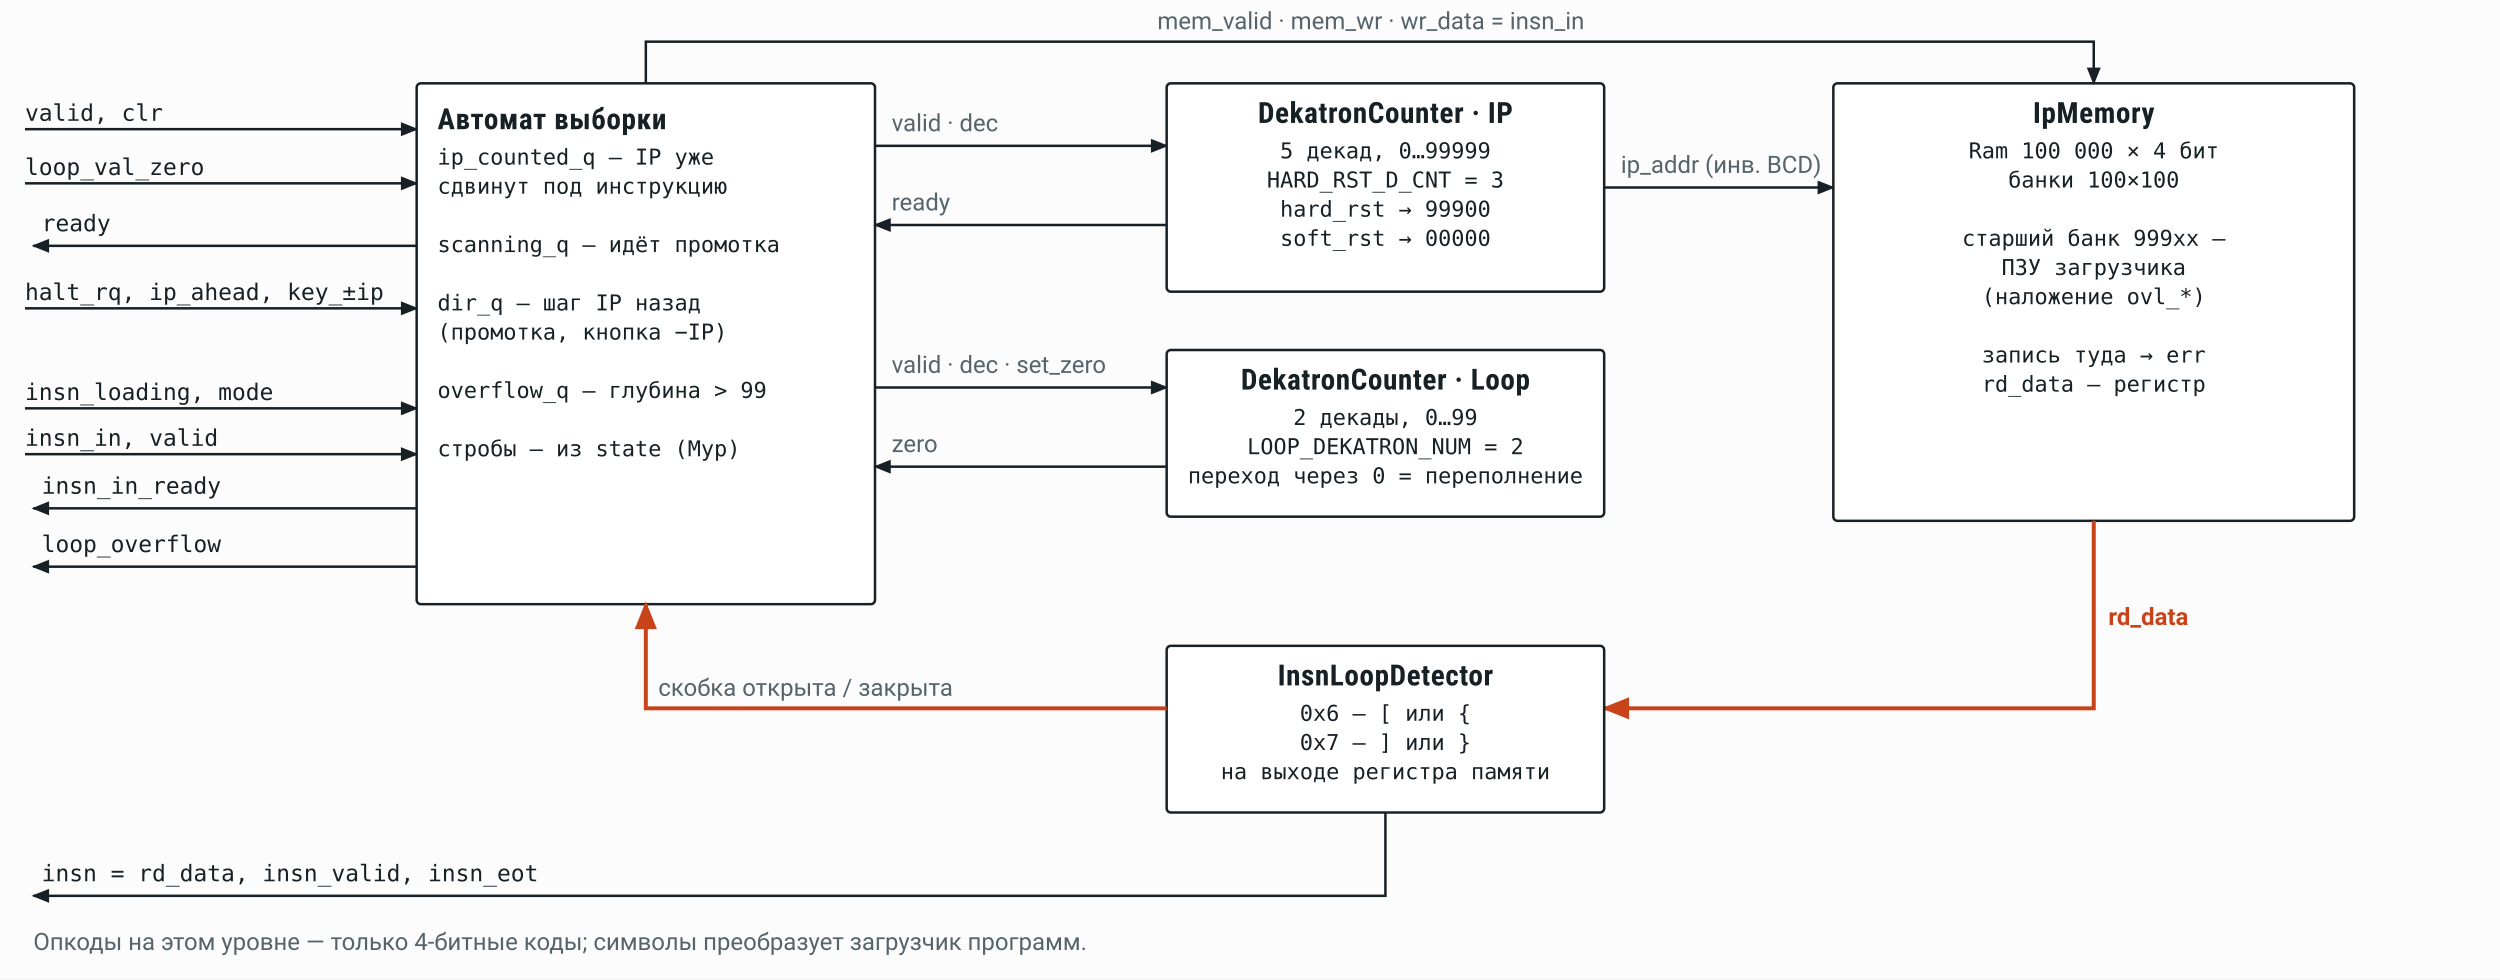
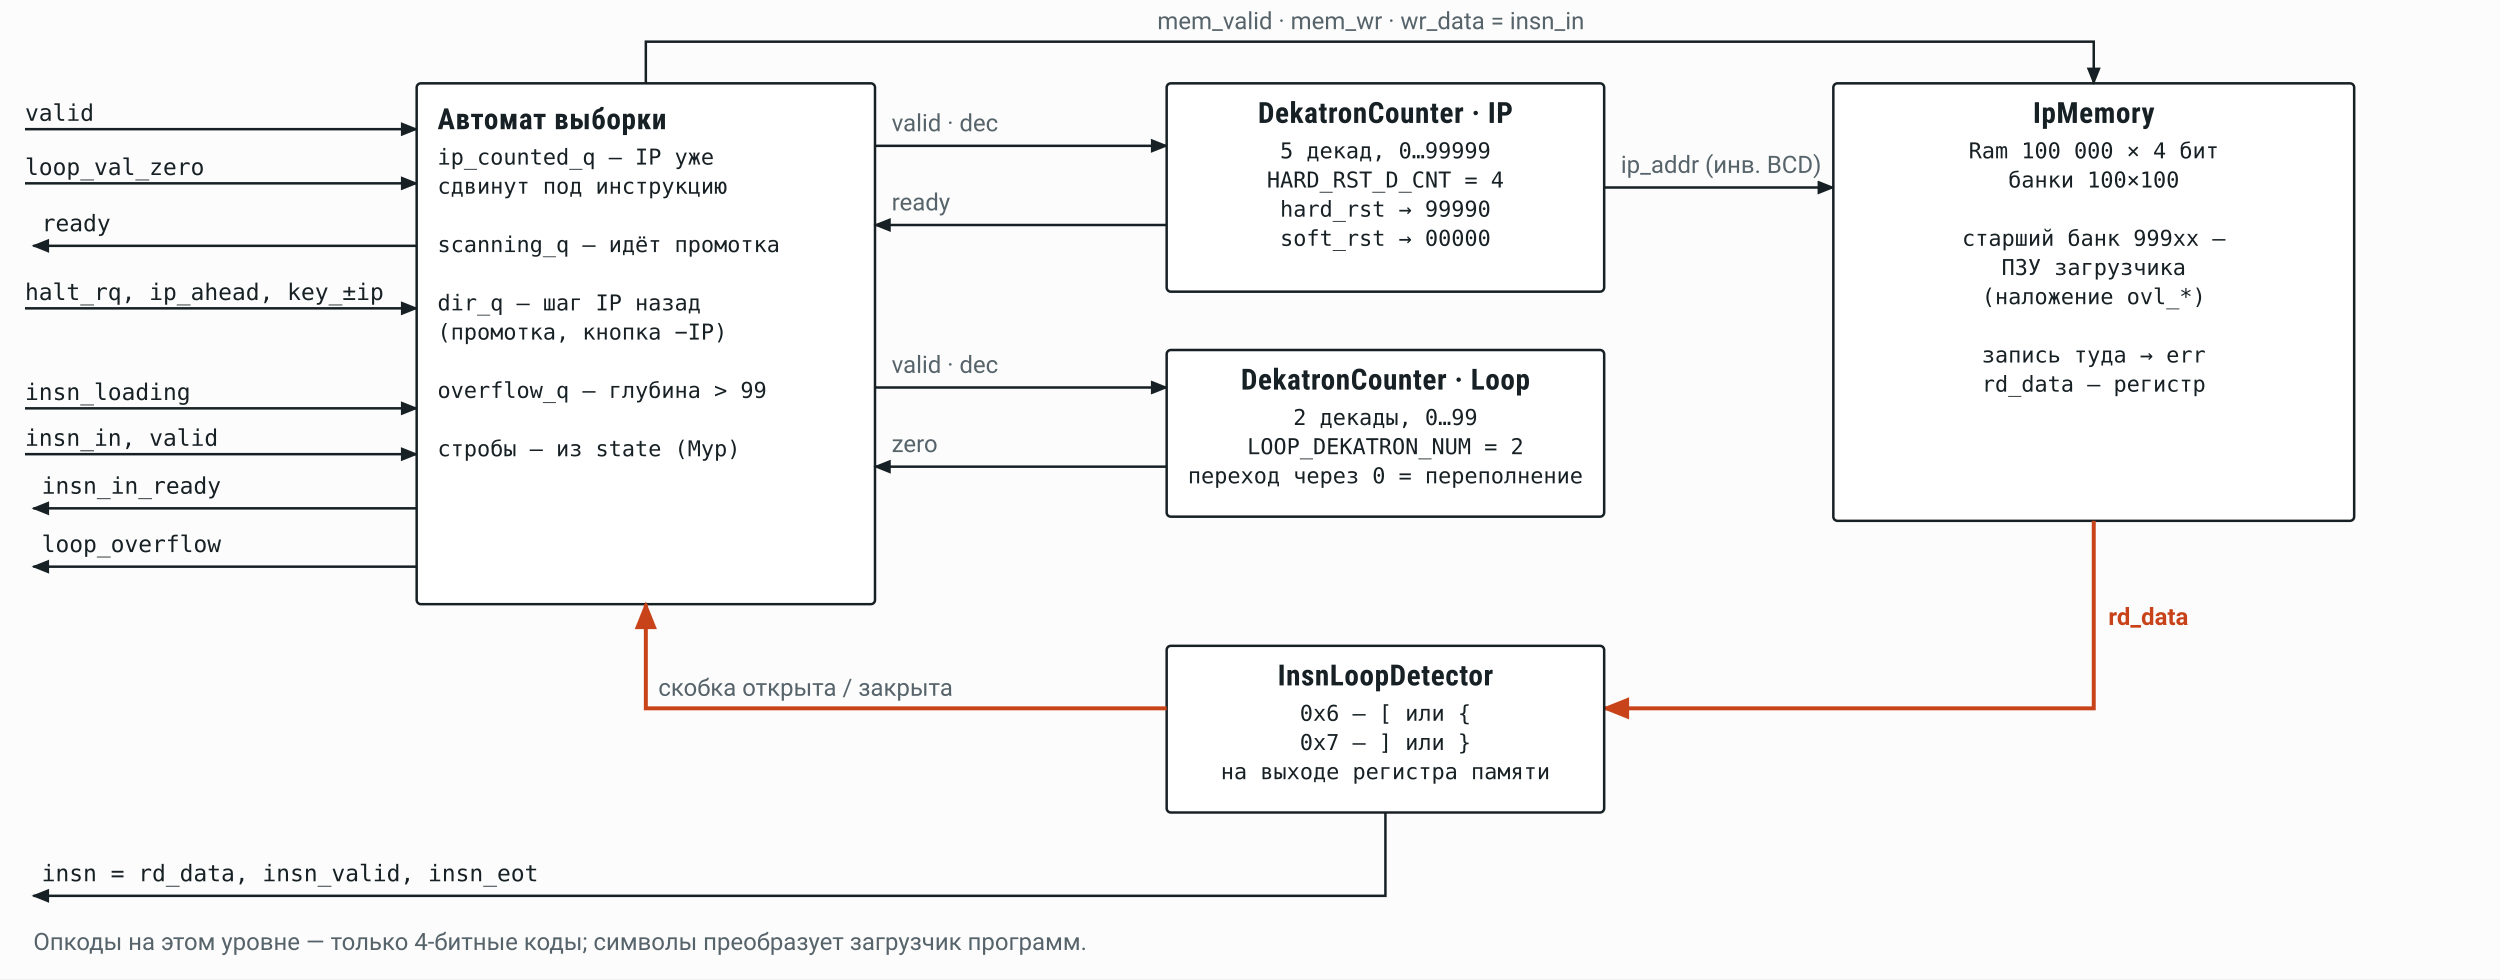
<svg xmlns="http://www.w3.org/2000/svg" viewBox="0 0 1200 470" width="1200" height="470" class="dg" role="img" aria-label="Линия выборки: автомат управляет счётчиком инструкций и счётчиком вложенности циклов, читает опкоды из памяти программ (опкод держит её выходной регистр) и по детектору скобок решает, нужна ли промотка тела цикла.">
  <style>
.dg { color: #172024; display: block; height: auto; color: #172024; }
.dg text { fill: currentColor; font-family: "PT Sans", "Segoe UI", Roboto, Helvetica, Arial, sans-serif; font-size: 11px; }
.dg .tt { font-family: "PT Sans Narrow", "Arial Narrow", "Roboto Condensed", Arial, sans-serif; font-weight: 700; font-size: 14px; letter-spacing: 0.02em; }
.dg .tm { font-family: "JetBrains Mono", "DejaVu Sans Mono", Consolas, "Liberation Mono", monospace; font-size: 10.5px; }
.dg .tl { fill: #56636a; font-size: 11.5px; }
.dg .tp { font-family: "JetBrains Mono", "DejaVu Sans Mono", Consolas, "Liberation Mono", monospace; font-size: 11px; }
.dg .tpi { font-family: "JetBrains Mono", "DejaVu Sans Mono", Consolas, "Liberation Mono", monospace; font-size: 10px; fill: #56636a; }
.dg .tn { fill: #56636a; font-size: 10.5px; }
.dg .tg { font-family: "JetBrains Mono", "DejaVu Sans Mono", Consolas, "Liberation Mono", monospace; font-size: 13px; font-weight: 700; }
.dg .ts { font-family: "JetBrains Mono", "DejaVu Sans Mono", Consolas, "Liberation Mono", monospace; font-size: 11.5px; font-weight: 600; }
.dg .tf { font-family: "PT Sans Narrow", "Arial Narrow", "Roboto Condensed", Arial, sans-serif; font-size: 13px; letter-spacing: 0.03em; fill: #56636a; }
.dg .tk { font-family: "PT Sans Narrow", "Arial Narrow", "Roboto Condensed", Arial, sans-serif; font-weight: 700; font-size: 14px; }
.dg .ti { font-family: "JetBrains Mono", "DejaVu Sans Mono", Consolas, "Liberation Mono", monospace; font-size: 8.5px; fill: #56636a; }
.dg .tnum { font-family: "JetBrains Mono", "DejaVu Sans Mono", Consolas, "Liberation Mono", monospace; font-size: 11px; font-weight: 700; fill: #c8431a; }
.dg .tacc { fill: #c8431a; font-weight: 700; font-size: 11.5px; }
.dg .blk { fill: #ffffff; stroke: currentColor; stroke-width: 1.2; }
.dg .blk-opt { fill: #ffffff; stroke: currentColor; stroke-width: 1.2; stroke-dasharray: 6 3; }
.dg .blk-acc { fill: rgba(200, 67, 26, 0.13); stroke: #c8431a; stroke-width: 1.6; }
.dg .frame { fill: none; stroke: #56636a; stroke-width: 1; stroke-dasharray: 2 4; }
.dg .w { fill: none; stroke: currentColor; stroke-width: 1.2; }
.dg .wd { fill: none; stroke: currentColor; stroke-width: 1.2; stroke-dasharray: 5 3; }
.dg .wacc { fill: none; stroke: #c8431a; stroke-width: 1.9; }
.dg .wbus { fill: none; stroke: currentColor; stroke-width: 3.2; }
.dg .wthin { fill: none; stroke: #56636a; stroke-width: 1; }
.dg .wv { fill: none; stroke: currentColor; stroke-width: 1.6; }
.dg .wvacc { fill: none; stroke: #c8431a; stroke-width: 2.1; }
.dg .grid { stroke: #c6cfcd; stroke-width: 1; }
.dg .ah { fill: currentColor; }
.dg .ahg { fill: #c8431a; }
.dg .ahw { fill: #a4126e; }
.dg .wwarn { fill: none; stroke: #a4126e; stroke-width: 1.8; stroke-dasharray: 6 3; }
.dg .twarn { fill: #a4126e; font-weight: 700; font-size: 11.5px; }
.dg .tl, .dg .tn, .dg .tacc, .dg .twarn { paint-order: stroke; stroke: #fbfcfb; stroke-width: 4px; stroke-linejoin: round; }
.dg .dot { fill: currentColor; }
.dg .dot-acc { fill: #c8431a; }
.dg .inv { fill: #ffffff; stroke: currentColor; stroke-width: 1.2; }
.dg .st { fill: #ffffff; stroke: currentColor; stroke-width: 1.3; }
.dg .st-acc { fill: rgba(200, 67, 26, 0.13); stroke: #c8431a; stroke-width: 1.9; }
.dg .st-dim { fill: #e3e9e8; stroke: #56636a; stroke-width: 1.1; stroke-dasharray: 4 3; }
.dg .anode { fill: #e3e9e8; stroke: #56636a; stroke-width: 1; }
.dg .kmain { fill: #ffffff; stroke: currentColor; stroke-width: 1.4; }
.dg .kga { fill: #ffffff; stroke: currentColor; stroke-width: 1.2; }
.dg .kgb { fill: #56636a; }
.dg .lit { fill: #c8431a; stroke: #c8431a; }
.dg .halo { fill: rgba(200, 67, 26, 0.13); }
.dg .tgt { fill: none; stroke: #c8431a; stroke-width: 1.3; stroke-dasharray: 3 3; }
.dg .seg { fill: #ffffff; stroke: currentColor; stroke-width: 1.1; }
.dg .seg-acc { fill: rgba(200, 67, 26, 0.13); stroke: #c8431a; stroke-width: 1.4; }
.dg .seg-off { fill: #e3e9e8; stroke: #56636a; stroke-width: 1; }
</style>
  <rect x="0" y="0" width="1200" height="470" fill="#fbfcfb" />
  <defs>
    <marker id="ipl-a" viewBox="0 0 10 10" refX="9" refY="5" markerWidth="7" markerHeight="7" orient="auto-start-reverse">
      <path d="M0,1 L10,5 L0,9 z" fill="#172024" stroke="none" stroke-width="0" class="ah" />
    </marker>
    <marker id="ipl-ag" viewBox="0 0 10 10" refX="9" refY="5" markerWidth="7" markerHeight="7" orient="auto-start-reverse">
      <path d="M0,1 L10,5 L0,9 z" fill="#c8431a" stroke="none" stroke-width="0" class="ahg" />
    </marker>
    <marker id="ipl-aw" viewBox="0 0 10 10" refX="9" refY="5" markerWidth="7" markerHeight="7" orient="auto-start-reverse">
      <path d="M0,1 L10,5 L0,9 z" fill="#a4126e" stroke="none" stroke-width="0" class="ahw" />
    </marker>
  </defs>
  <g transform="translate(0,0)">
-     <text x="12" y="58" fill="#172024" font-size="11" font-family="sans-serif" class="tp" text-anchor="start">valid, clr</text>
+     <text x="12" y="58" fill="#172024" font-size="11" font-family="sans-serif" class="tp" text-anchor="start">valid</text>
    <polyline points="12,62 200,62" fill="none" stroke="#172024" stroke-width="1.2" class="w" marker-end="url(#ipl-a)" />
    <text x="12" y="84" fill="#172024" font-size="11" font-family="sans-serif" class="tp" text-anchor="start">loop_val_zero</text>
    <polyline points="12,88 200,88" fill="none" stroke="#172024" stroke-width="1.2" class="w" marker-end="url(#ipl-a)" />
    <text x="12" y="144" fill="#172024" font-size="11" font-family="sans-serif" class="tp" text-anchor="start">halt_rq, ip_ahead, key_±ip</text>
    <polyline points="12,148 200,148" fill="none" stroke="#172024" stroke-width="1.2" class="w" marker-end="url(#ipl-a)" />
-     <text x="12" y="192" fill="#172024" font-size="11" font-family="sans-serif" class="tp" text-anchor="start">insn_loading, mode</text>
+     <text x="12" y="192" fill="#172024" font-size="11" font-family="sans-serif" class="tp" text-anchor="start">insn_loading</text>
    <polyline points="12,196 200,196" fill="none" stroke="#172024" stroke-width="1.2" class="w" marker-end="url(#ipl-a)" />
    <text x="12" y="214" fill="#172024" font-size="11" font-family="sans-serif" class="tp" text-anchor="start">insn_in, valid</text>
    <polyline points="12,218 200,218" fill="none" stroke="#172024" stroke-width="1.2" class="w" marker-end="url(#ipl-a)" />
    <polyline points="200,118 16,118" fill="none" stroke="#172024" stroke-width="1.2" class="w" marker-end="url(#ipl-a)" />
    <text x="20" y="111" fill="#172024" font-size="11" font-family="sans-serif" class="tp" text-anchor="start">ready</text>
    <polyline points="200,244 16,244" fill="none" stroke="#172024" stroke-width="1.2" class="w" marker-end="url(#ipl-a)" />
    <text x="20" y="237" fill="#172024" font-size="11" font-family="sans-serif" class="tp" text-anchor="start">insn_in_ready</text>
    <polyline points="200,272 16,272" fill="none" stroke="#172024" stroke-width="1.2" class="w" marker-end="url(#ipl-a)" />
    <text x="20" y="265" fill="#172024" font-size="11" font-family="sans-serif" class="tp" text-anchor="start">loop_overflow</text>
    <rect x="200" y="40" width="220" height="250" rx="2" fill="#ffffff" stroke="#172024" stroke-width="1.2" class="blk" />
    <text x="210" y="62" fill="#172024" font-size="14" font-family="sans-serif" class="tt" text-anchor="start">Автомат выборки</text>
    <text x="210" y="79" fill="#172024" font-size="11" font-family="sans-serif" class="tm" text-anchor="start">ip_counted_q — IP уже</text>
    <text x="210" y="93" fill="#172024" font-size="11" font-family="sans-serif" class="tm" text-anchor="start">сдвинут под инструкцию</text>
    <text x="210" y="107" fill="#172024" font-size="11" font-family="sans-serif" class="tm" text-anchor="start" />
    <text x="210" y="121" fill="#172024" font-size="11" font-family="sans-serif" class="tm" text-anchor="start">scanning_q — идёт промотка</text>
    <text x="210" y="135" fill="#172024" font-size="11" font-family="sans-serif" class="tm" text-anchor="start" />
    <text x="210" y="149" fill="#172024" font-size="11" font-family="sans-serif" class="tm" text-anchor="start">dir_q — шаг IP назад</text>
    <text x="210" y="163" fill="#172024" font-size="11" font-family="sans-serif" class="tm" text-anchor="start">(промотка, кнопка −IP)</text>
    <text x="210" y="177" fill="#172024" font-size="11" font-family="sans-serif" class="tm" text-anchor="start" />
    <text x="210" y="191" fill="#172024" font-size="11" font-family="sans-serif" class="tm" text-anchor="start">overflow_q — глубина &gt; 99</text>
    <text x="210" y="205" fill="#172024" font-size="11" font-family="sans-serif" class="tm" text-anchor="start" />
    <text x="210" y="219" fill="#172024" font-size="11" font-family="sans-serif" class="tm" text-anchor="start">стробы — из state (Мур)</text>
    <polyline points="420,70 560,70" fill="none" stroke="#172024" stroke-width="1.2" class="w" marker-end="url(#ipl-a)" />
    <text x="428" y="63" fill="#56636a" font-size="11" font-family="sans-serif" class="tl" text-anchor="start">valid · dec</text>
    <polyline points="560,108 420,108" fill="none" stroke="#172024" stroke-width="1.2" class="w" marker-end="url(#ipl-a)" />
    <text x="428" y="101" fill="#56636a" font-size="11" font-family="sans-serif" class="tl" text-anchor="start">ready</text>
    <rect x="560" y="40" width="210" height="100" rx="2" fill="#ffffff" stroke="#172024" stroke-width="1.2" class="blk" />
    <text x="665" y="59" fill="#172024" font-size="14" font-family="sans-serif" class="tt" text-anchor="middle">DekatronCounter · IP</text>
    <text x="665" y="76" fill="#172024" font-size="11" font-family="sans-serif" class="tm" text-anchor="middle">5 декад, 0…99999</text>
-     <text x="665" y="90" fill="#172024" font-size="11" font-family="sans-serif" class="tm" text-anchor="middle">HARD_RST_D_CNT = 3</text>
-     <text x="665" y="104" fill="#172024" font-size="11" font-family="sans-serif" class="tm" text-anchor="middle">hard_rst → 99900</text>
+     <text x="665" y="90" fill="#172024" font-size="11" font-family="sans-serif" class="tm" text-anchor="middle">HARD_RST_D_CNT = 4</text>
+     <text x="665" y="104" fill="#172024" font-size="11" font-family="sans-serif" class="tm" text-anchor="middle">hard_rst → 99990</text>
    <text x="665" y="118" fill="#172024" font-size="11" font-family="sans-serif" class="tm" text-anchor="middle">soft_rst → 00000</text>
    <polyline points="420,186 560,186" fill="none" stroke="#172024" stroke-width="1.2" class="w" marker-end="url(#ipl-a)" />
-     <text x="428" y="179" fill="#56636a" font-size="11" font-family="sans-serif" class="tl" text-anchor="start">valid · dec · set_zero</text>
+     <text x="428" y="179" fill="#56636a" font-size="11" font-family="sans-serif" class="tl" text-anchor="start">valid · dec</text>
    <polyline points="560,224 420,224" fill="none" stroke="#172024" stroke-width="1.2" class="w" marker-end="url(#ipl-a)" />
    <text x="428" y="217" fill="#56636a" font-size="11" font-family="sans-serif" class="tl" text-anchor="start">zero</text>
    <rect x="560" y="168" width="210" height="80" rx="2" fill="#ffffff" stroke="#172024" stroke-width="1.2" class="blk" />
    <text x="665" y="187" fill="#172024" font-size="14" font-family="sans-serif" class="tt" text-anchor="middle">DekatronCounter · Loop</text>
    <text x="665" y="204" fill="#172024" font-size="11" font-family="sans-serif" class="tm" text-anchor="middle">2 декады, 0…99</text>
    <text x="665" y="218" fill="#172024" font-size="11" font-family="sans-serif" class="tm" text-anchor="middle">LOOP_DEKATRON_NUM = 2</text>
    <text x="665" y="232" fill="#172024" font-size="11" font-family="sans-serif" class="tm" text-anchor="middle">переход через 0 = переполнение</text>
    <polyline points="770,90 880,90" fill="none" stroke="#172024" stroke-width="1.2" class="w" marker-end="url(#ipl-a)" />
    <text x="778" y="83" fill="#56636a" font-size="11" font-family="sans-serif" class="tl" text-anchor="start">ip_addr (инв. BCD)</text>
    <rect x="880" y="40" width="250" height="210" rx="2" fill="#ffffff" stroke="#172024" stroke-width="1.2" class="blk" />
    <text x="1005" y="59" fill="#172024" font-size="14" font-family="sans-serif" class="tt" text-anchor="middle">IpMemory</text>
    <text x="1005" y="76" fill="#172024" font-size="11" font-family="sans-serif" class="tm" text-anchor="middle">Ram 100 000 × 4 бит</text>
    <text x="1005" y="90" fill="#172024" font-size="11" font-family="sans-serif" class="tm" text-anchor="middle">банки 100×100</text>
    <text x="1005" y="104" fill="#172024" font-size="11" font-family="sans-serif" class="tm" text-anchor="middle" />
    <text x="1005" y="118" fill="#172024" font-size="11" font-family="sans-serif" class="tm" text-anchor="middle">старший банк 999xx —</text>
    <text x="1005" y="132" fill="#172024" font-size="11" font-family="sans-serif" class="tm" text-anchor="middle">ПЗУ загрузчика</text>
    <text x="1005" y="146" fill="#172024" font-size="11" font-family="sans-serif" class="tm" text-anchor="middle">(наложение ovl_*)</text>
    <text x="1005" y="160" fill="#172024" font-size="11" font-family="sans-serif" class="tm" text-anchor="middle" />
    <text x="1005" y="174" fill="#172024" font-size="11" font-family="sans-serif" class="tm" text-anchor="middle">запись туда → err</text>
    <text x="1005" y="188" fill="#172024" font-size="11" font-family="sans-serif" class="tm" text-anchor="middle">rd_data — регистр</text>
    <polyline points="310,40 310,20 1005,20 1005,40" fill="none" stroke="#172024" stroke-width="1.2" class="w" marker-end="url(#ipl-a)" />
    <text x="658" y="14" fill="#56636a" font-size="11" font-family="sans-serif" class="tl" text-anchor="middle">mem_valid · mem_wr · wr_data = insn_in</text>
    <polyline points="1005,250 1005,340 770,340" fill="none" stroke="#c8431a" stroke-width="1.9" class="wacc" marker-end="url(#ipl-ag)" />
    <text x="1012" y="300" fill="#c8431a" font-size="11" font-family="sans-serif" class="tacc" text-anchor="start">rd_data</text>
    <rect x="560" y="310" width="210" height="80" rx="2" fill="#ffffff" stroke="#172024" stroke-width="1.2" class="blk" />
    <text x="665" y="329" fill="#172024" font-size="14" font-family="sans-serif" class="tt" text-anchor="middle">InsnLoopDetector</text>
    <text x="665" y="346" fill="#172024" font-size="11" font-family="sans-serif" class="tm" text-anchor="middle">0x6 — [ или {</text>
    <text x="665" y="360" fill="#172024" font-size="11" font-family="sans-serif" class="tm" text-anchor="middle">0x7 — ] или }</text>
    <text x="665" y="374" fill="#172024" font-size="11" font-family="sans-serif" class="tm" text-anchor="middle">на выходе регистра памяти</text>
    <polyline points="560,340 310,340 310,290" fill="none" stroke="#c8431a" stroke-width="1.9" class="wacc" marker-end="url(#ipl-ag)" />
    <text x="316" y="334" fill="#56636a" font-size="11" font-family="sans-serif" class="tl" text-anchor="start">скобка открыта / закрыта</text>
    <polyline points="665,390 665,430 16,430" fill="none" stroke="#172024" stroke-width="1.2" class="w" marker-end="url(#ipl-a)" />
    <text x="20" y="423" fill="#172024" font-size="11" font-family="sans-serif" class="tp" text-anchor="start">insn = rd_data, insn_valid, insn_eot</text>
    <text x="16" y="456" fill="#56636a" font-size="11" font-family="sans-serif" class="tl" text-anchor="start">Опкоды на этом уровне — только 4-битные коды; символы преобразует загрузчик программ.</text>
  </g>
</svg>
